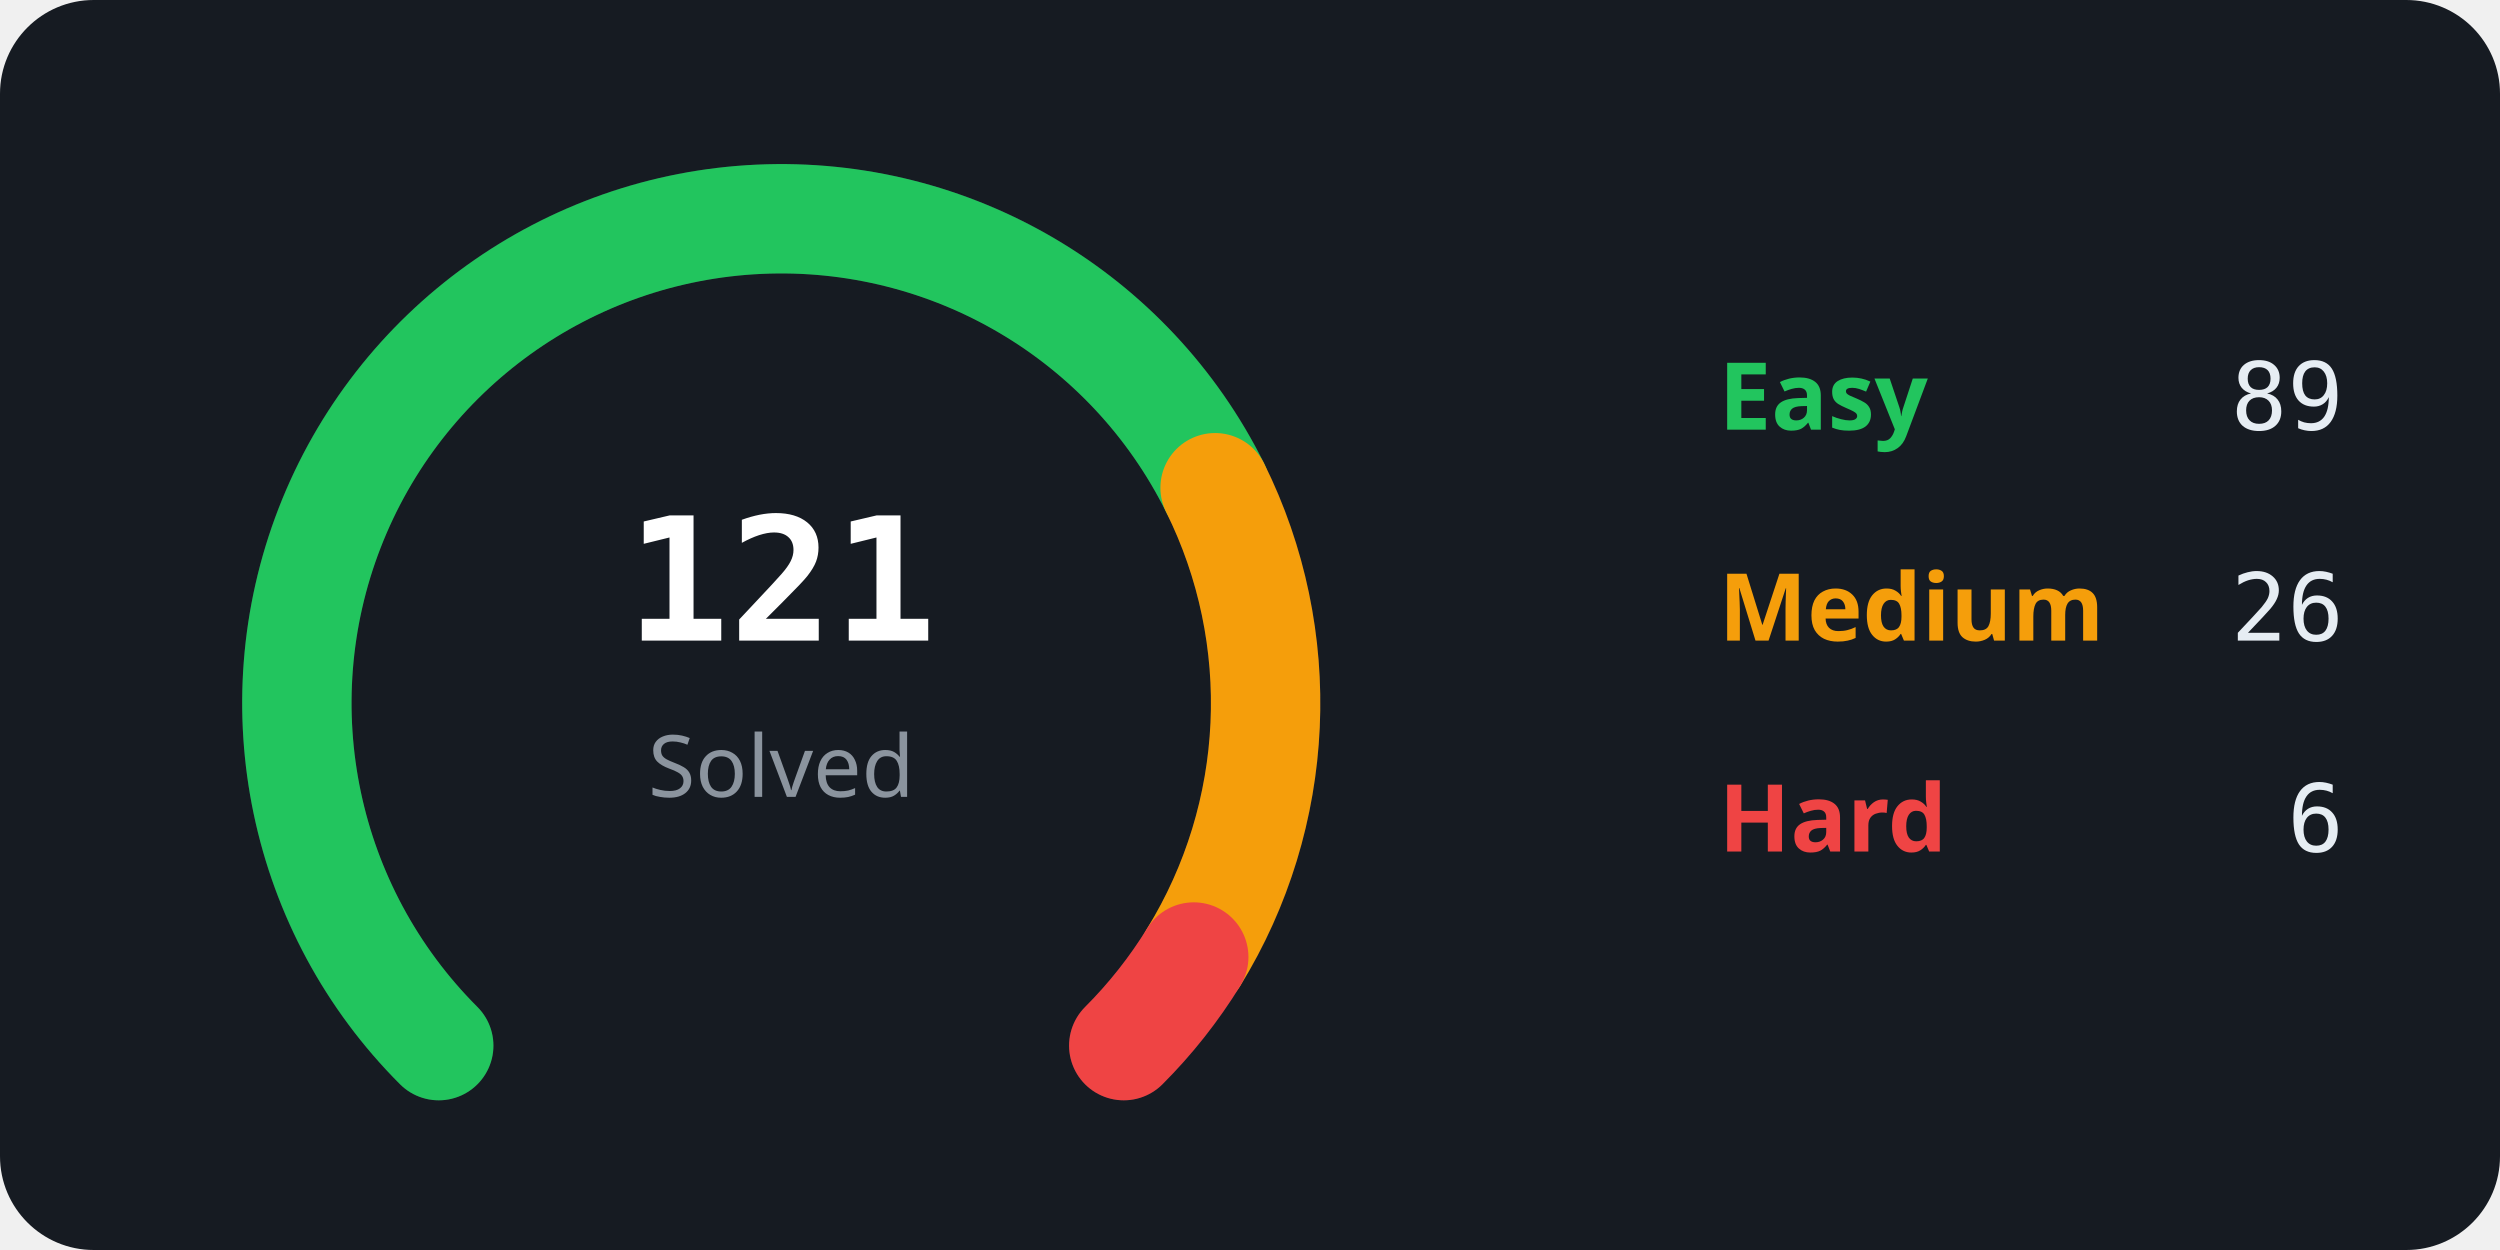
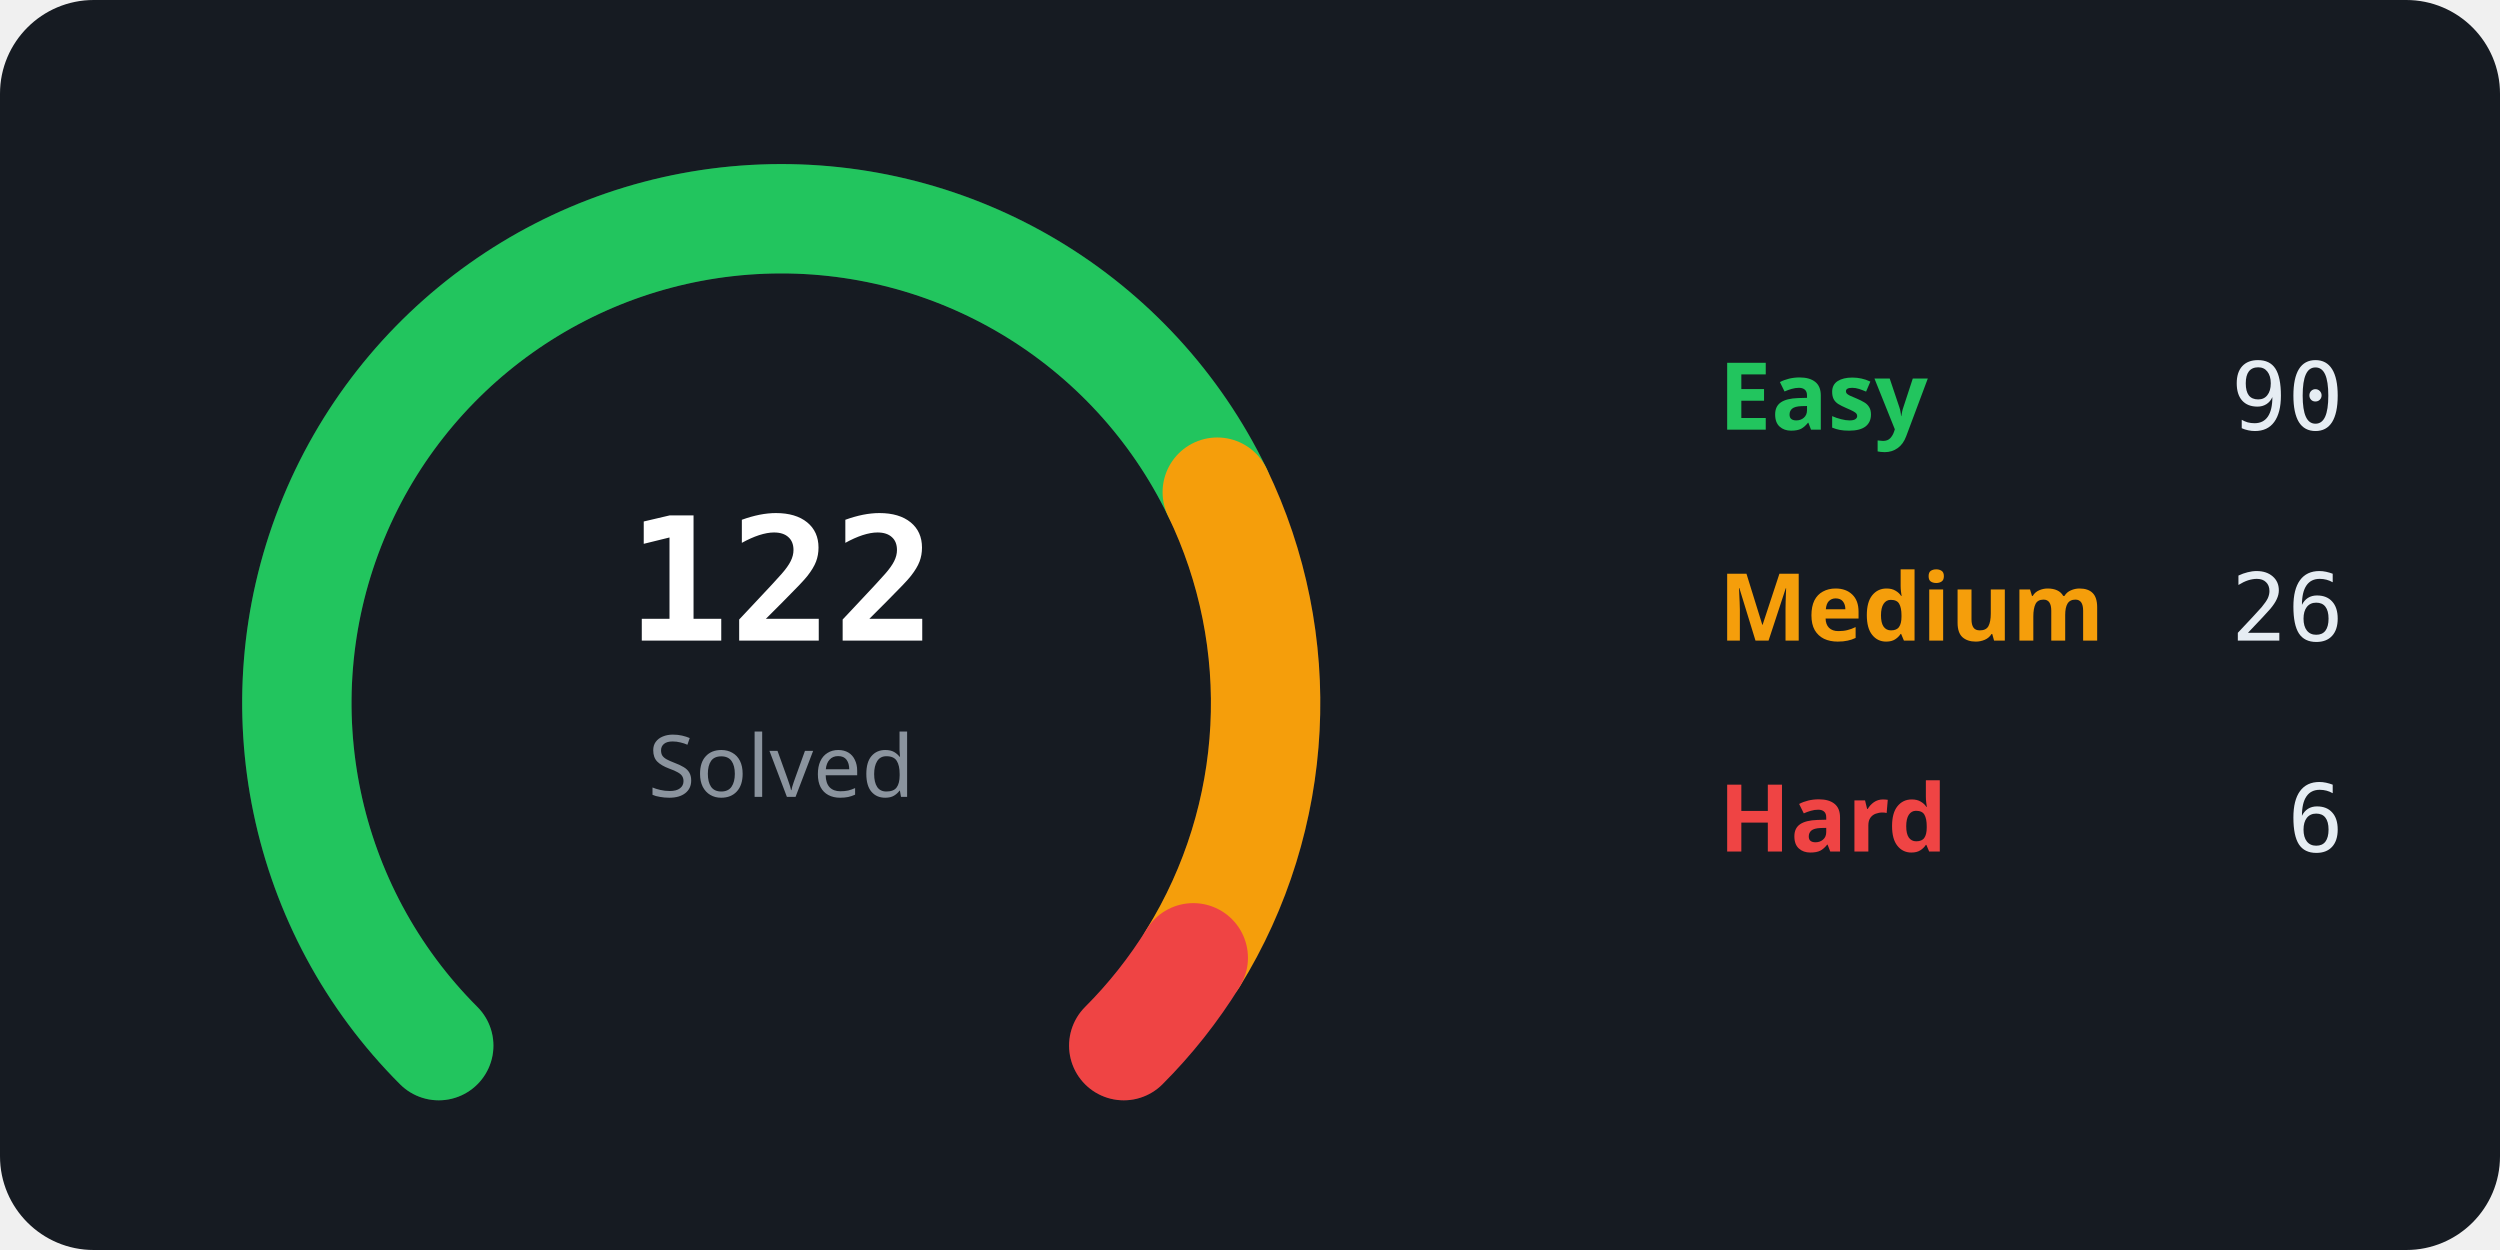
<svg xmlns="http://www.w3.org/2000/svg" width="320" height="160" viewBox="0 0 320 160">
  <rect width="320" height="160" rx="12" fill="#161b22" />
  <path d="M 56.159,133.841 A 62,62 0 1,1 143.841,133.841" stroke="#2d2d3d" stroke-width="14" fill="none" stroke-linecap="round" />
-   <path d="M 56.159,133.841 A 62,62 0 1,1 155.532,62.428" stroke="#22c55e" stroke-width="14" fill="none" stroke-linecap="round" />
-   <path d="M 155.532,62.428 A 62,62 0 0,1 152.801,122.498" stroke="#f59e0b" stroke-width="14" fill="none" stroke-linecap="round" />
-   <path d="M 152.801,122.498 A 62,62 0 0,1 143.841,133.841" stroke="#ef4444" stroke-width="14" fill="none" stroke-linecap="round" />
-   <text x="100" y="82" text-anchor="middle" fill="white" font-size="22" font-weight="bold" font-family="monospace">121</text>
+   <path d="M 56.159,133.841 A 62,62 0 1,1 155.810,62.997" stroke="#22c55e" stroke-width="14" fill="none" stroke-linecap="round" />
+   <path d="M 155.810,62.997 A 62,62 0 0,1 152.738,122.599" stroke="#f59e0b" stroke-width="14" fill="none" stroke-linecap="round" />
+   <path d="M 152.738,122.599 A 62,62 0 0,1 143.841,133.841" stroke="#ef4444" stroke-width="14" fill="none" stroke-linecap="round" />
+   <text x="100" y="82" text-anchor="middle" fill="white" font-size="22" font-weight="bold" font-family="monospace">122</text>
  <text x="100" y="102" text-anchor="middle" fill="#8b949e" font-size="11" font-family="sans-serif">Solved</text>
  <text x="220" y="55" fill="#22c55e" font-size="12" font-weight="bold" font-family="sans-serif">Easy</text>
-   <text x="300" y="55" fill="#e6edf3" font-size="12" font-family="monospace" text-anchor="end">89</text>
+   <text x="300" y="55" fill="#e6edf3" font-size="12" font-family="monospace" text-anchor="end">90</text>
  <text x="220" y="82" fill="#f59e0b" font-size="12" font-weight="bold" font-family="sans-serif">Medium</text>
  <text x="300" y="82" fill="#e6edf3" font-size="12" font-family="monospace" text-anchor="end">26</text>
  <text x="220" y="109" fill="#ef4444" font-size="12" font-weight="bold" font-family="sans-serif">Hard</text>
  <text x="300" y="109" fill="#e6edf3" font-size="12" font-family="monospace" text-anchor="end">6</text>
</svg>
